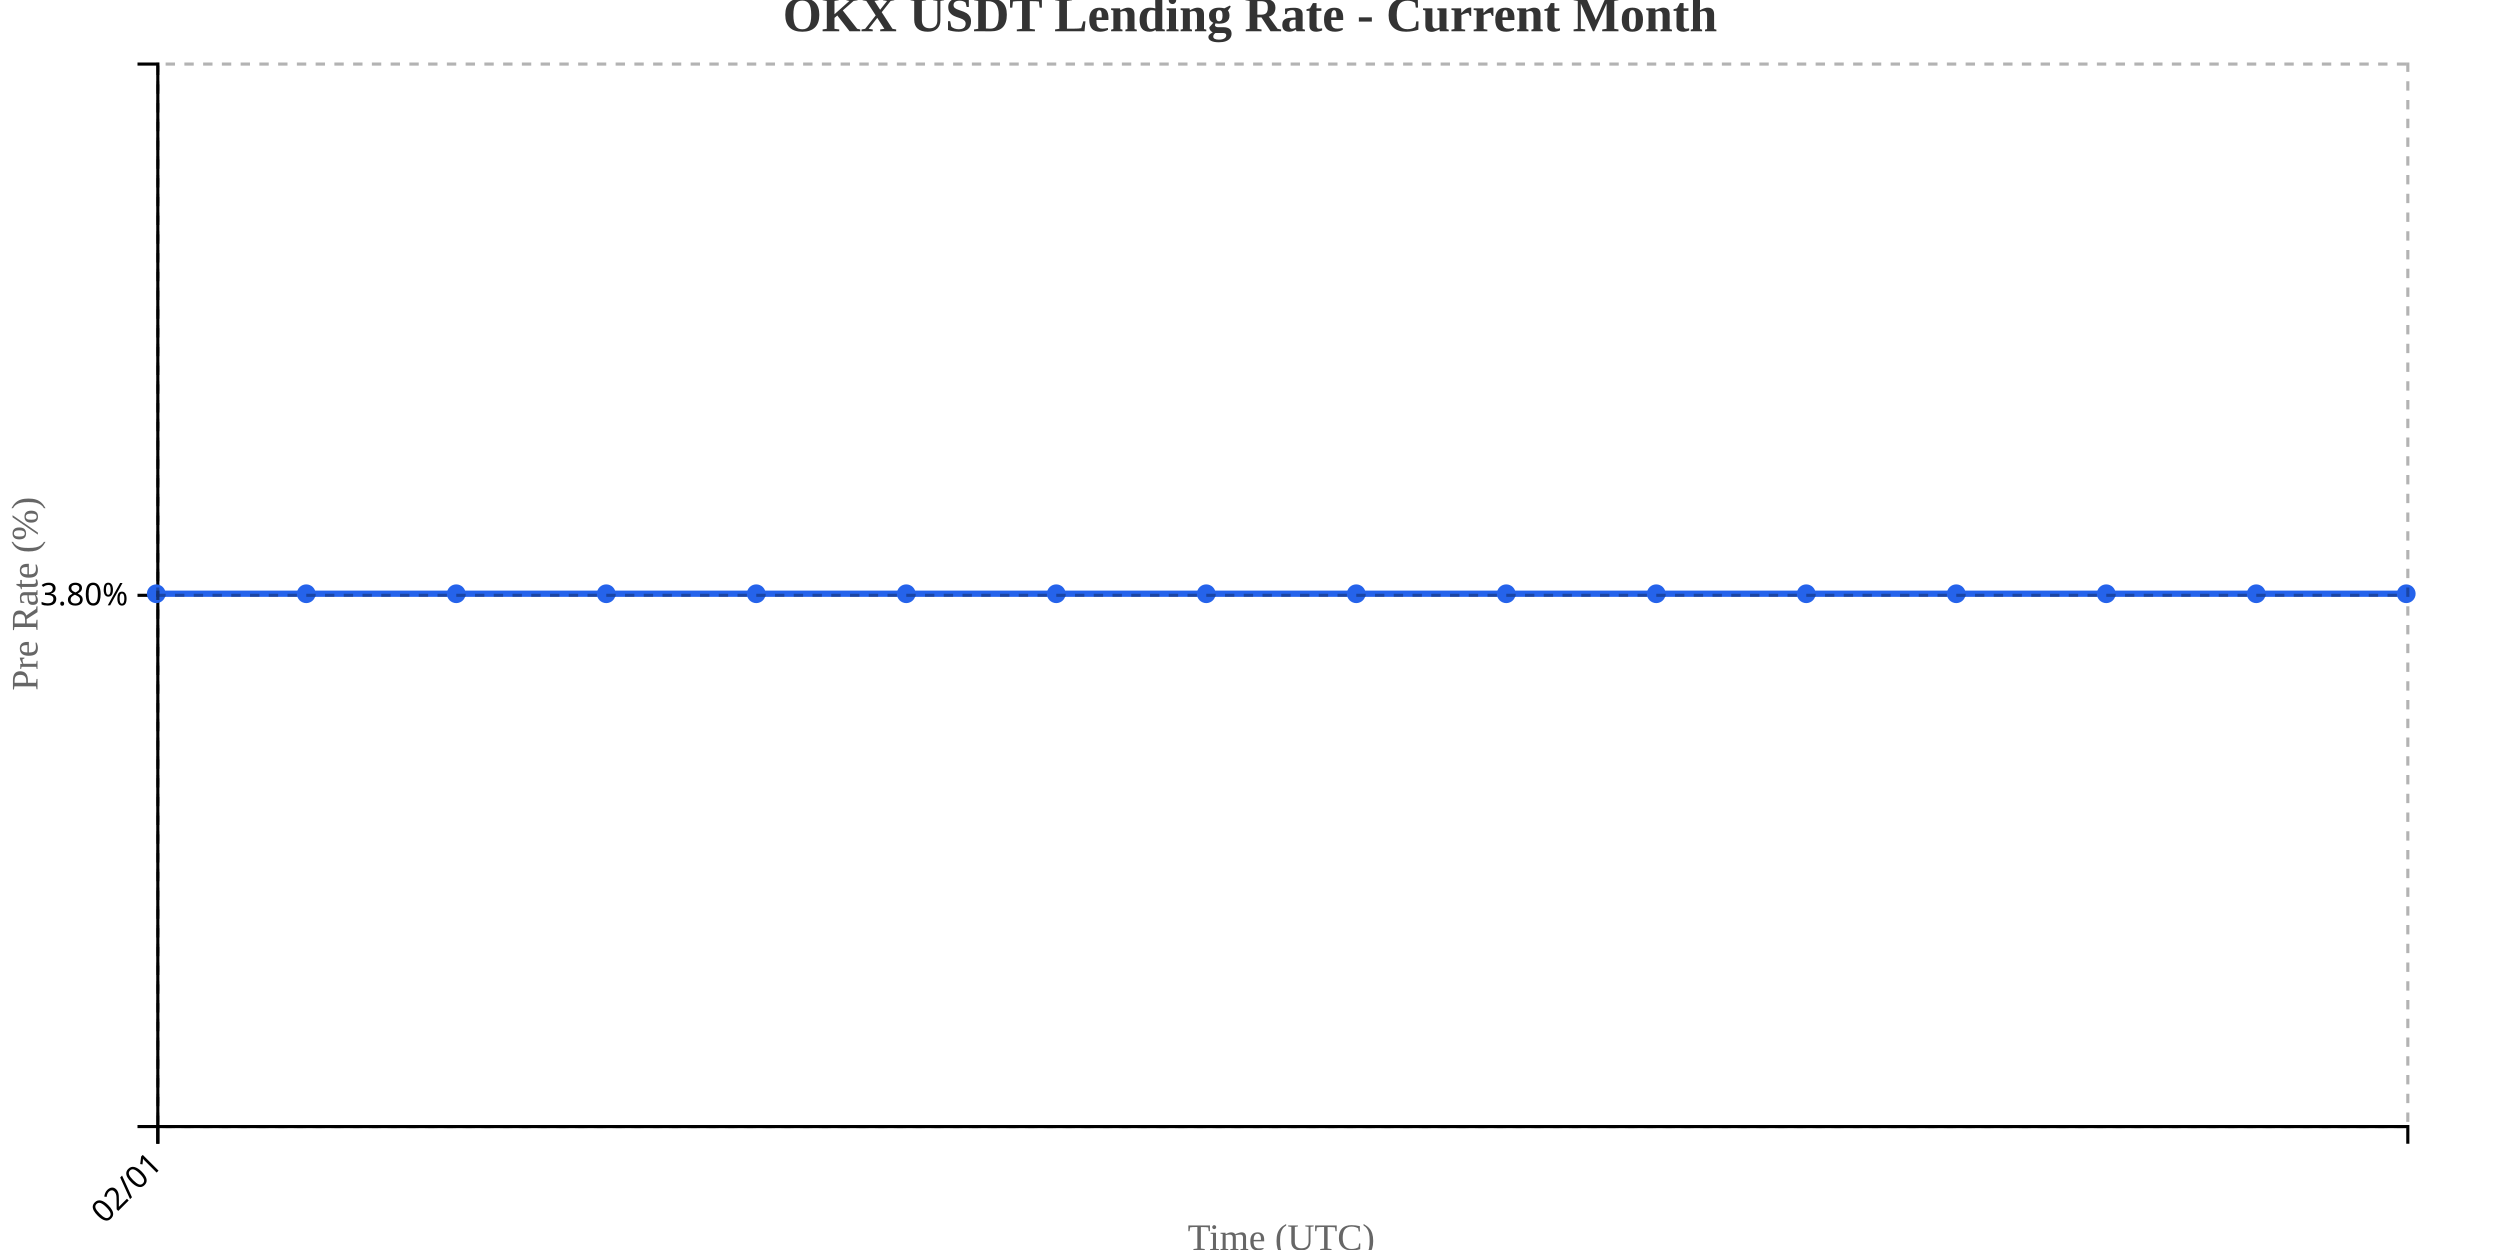
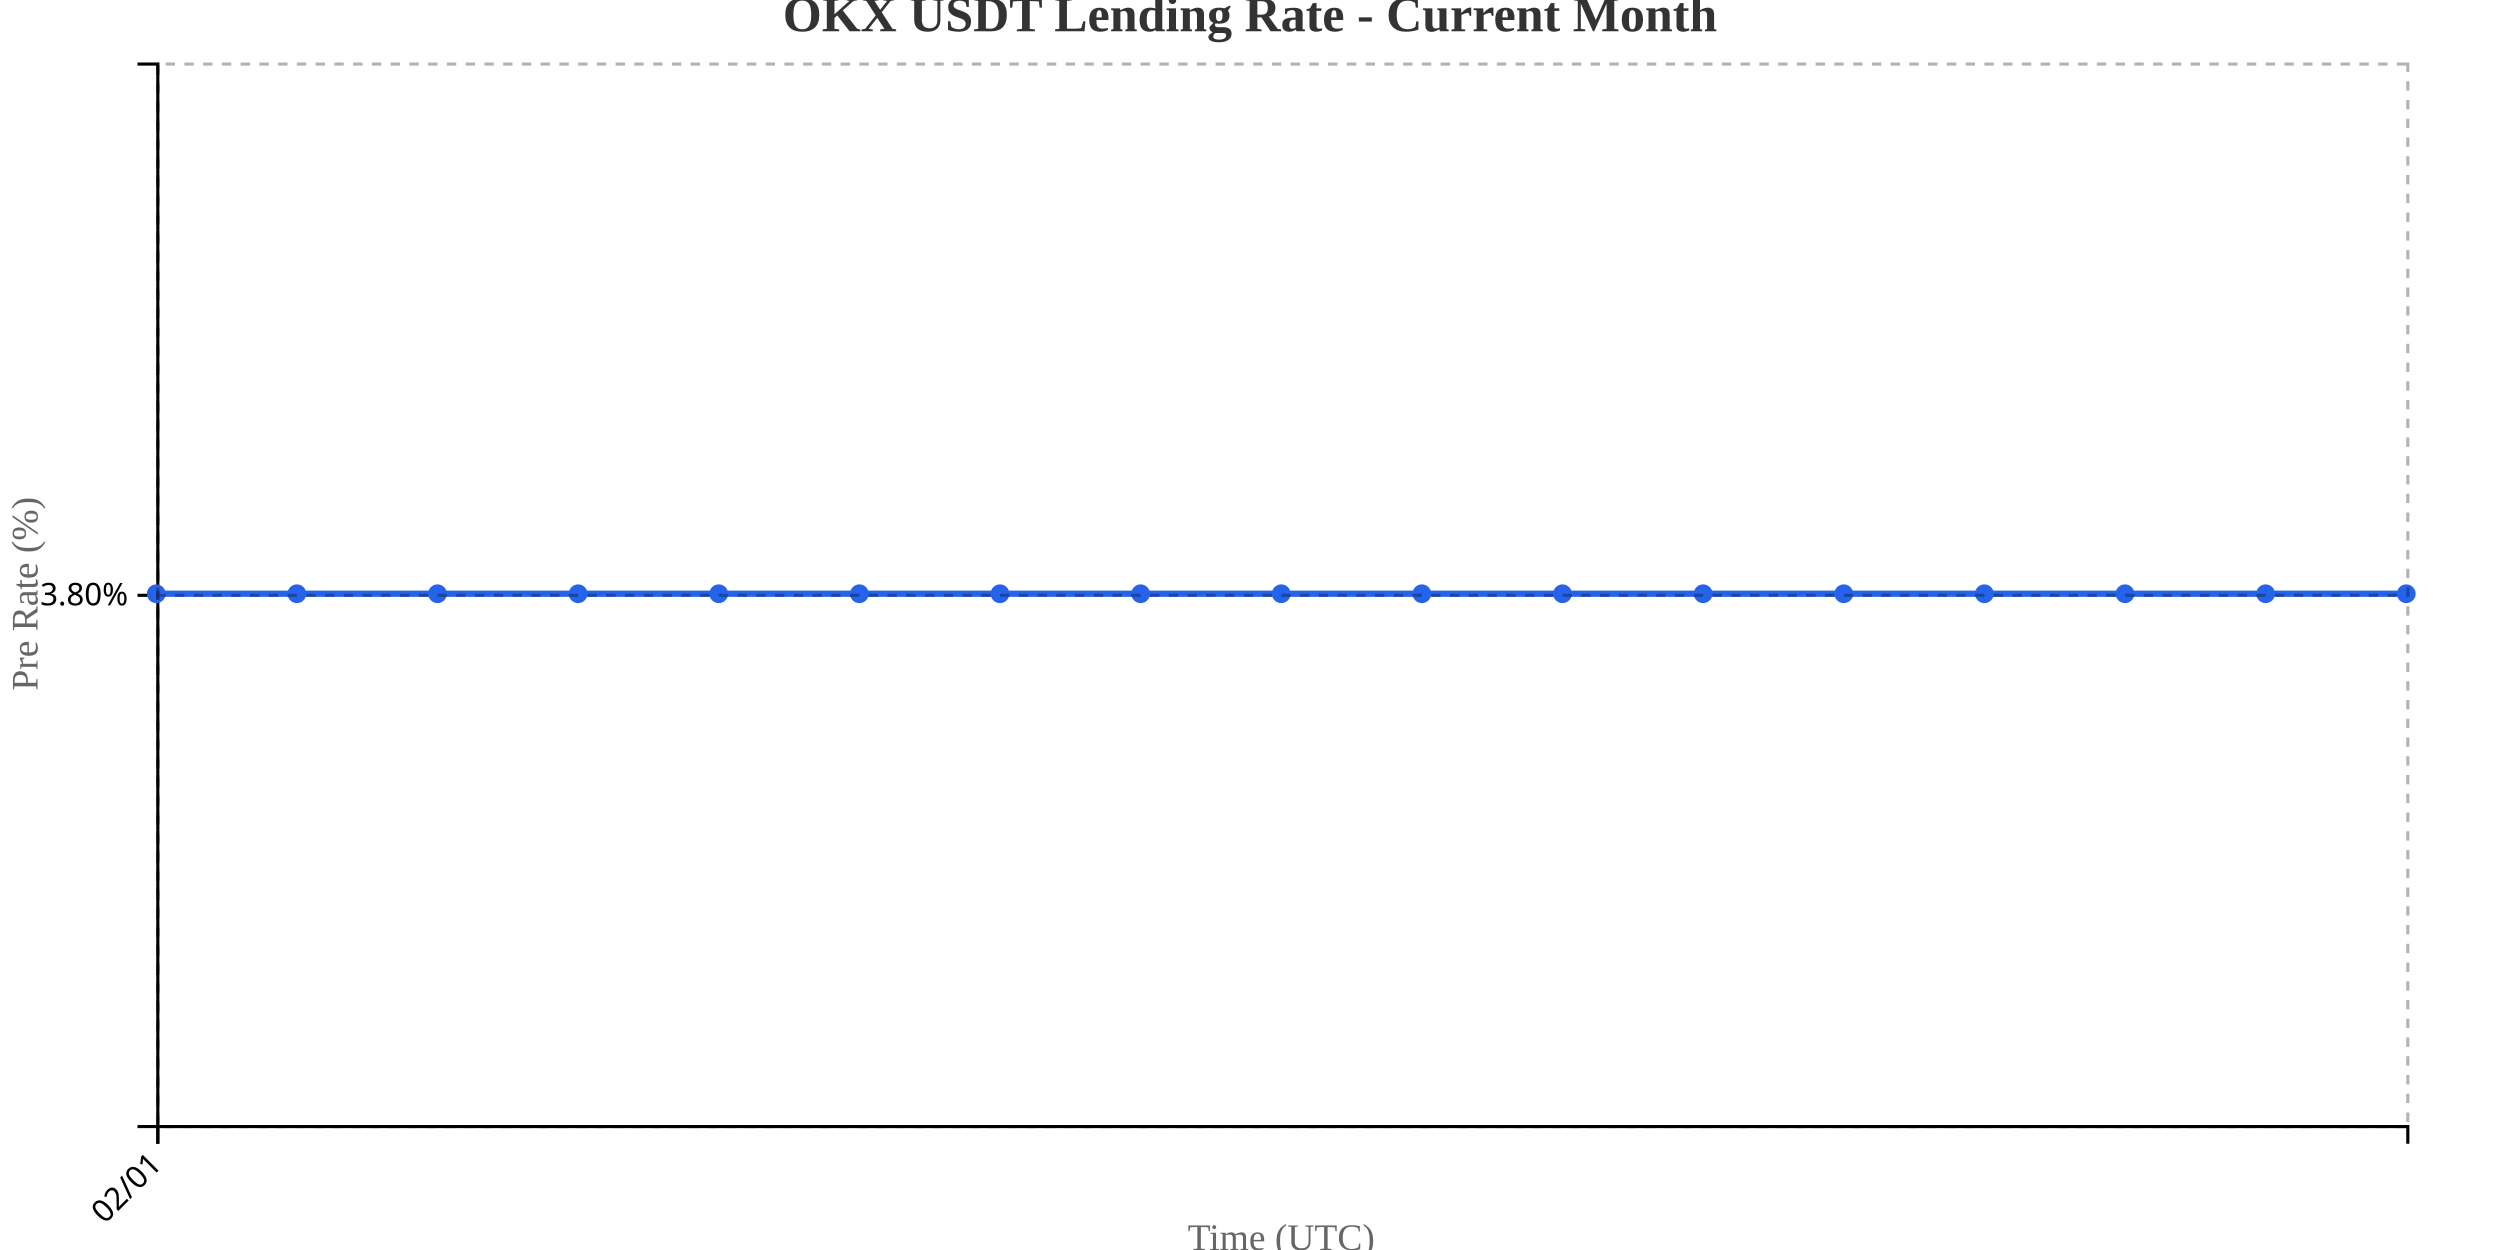
<svg xmlns="http://www.w3.org/2000/svg" width="800" height="400">
  <g transform="translate(50,20)">
    <g transform="translate(0,340)" fill="none" font-size="10" font-family="sans-serif" text-anchor="middle">
      <path class="domain" stroke="currentColor" d="M0.5,6V0.5H720.5V6" />
      <g class="tick" opacity="1" transform="translate(0.5,0)">
        <line stroke="currentColor" y2="6" />
        <text fill="currentColor" y="9" dy=".15em" style="text-anchor: end;" dx="-.8em" transform="rotate(-45)">02/01</text>
      </g>
    </g>
    <g fill="none" font-size="10" font-family="sans-serif" text-anchor="end">
      <path class="domain" stroke="currentColor" d="M-6,340.5H0.5V0.5H-6" />
      <g class="tick" opacity="1" transform="translate(0,170.5)">
        <line stroke="currentColor" x2="-6" />
        <text fill="currentColor" x="-9" dy="0.32em">3.80%</text>
      </g>
    </g>
    <text transform="rotate(-90)" y="-50" x="-170" dy="1em" style="text-anchor: middle; font-size: 12px; fill: #666;">Pre Rate (%)</text>
    <text transform="translate(360, 380)" style="text-anchor: middle; font-size: 12px; fill: #666;">Time (UTC)</text>
-     <path fill="none" stroke="#2563eb" stroke-width="2" d="M0,170C16,170,32,170,48,170C64,170,80,170,96,170C112,170,128,170,144,170C160,170,176,170,192,170C208,170,224,170,240,170C256,170,272,170,288,170C304,170,320,170,336,170C352,170,368,170,384,170C400,170,416,170,432,170C448,170,464,170,480,170C496,170,512,170,528,170C544,170,560,170,576,170C592,170,608,170,624,170C640,170,656,170,672,170C688,170,704,170,720,170" />
+     <path fill="none" stroke="#2563eb" stroke-width="2" d="M0,170C15,170,30,170,45,170C60,170,75,170,90,170C105,170,120,170,135,170C150,170,165,170,180,170C195,170,210,170,225,170C240,170,255,170,270,170C285,170,300,170,315,170C330,170,345,170,360,170C375,170,390,170,405,170C420,170,435,170,450,170C465,170,480,170,495,170C510,170,525,170,540,170C555,170,570,170,585,170C600,170,615,170,630,170C645,170,660,170,675,170C690,170,705,170,720,170" />
    <circle class="dot" cx="0" cy="170" r="3" fill="#2563eb" />
-     <circle class="dot" cx="48" cy="170" r="3" fill="#2563eb" />
-     <circle class="dot" cx="96" cy="170" r="3" fill="#2563eb" />
-     <circle class="dot" cx="144" cy="170" r="3" fill="#2563eb" />
-     <circle class="dot" cx="192" cy="170" r="3" fill="#2563eb" />
-     <circle class="dot" cx="240" cy="170" r="3" fill="#2563eb" />
-     <circle class="dot" cx="288" cy="170" r="3" fill="#2563eb" />
-     <circle class="dot" cx="336" cy="170" r="3" fill="#2563eb" />
-     <circle class="dot" cx="384" cy="170" r="3" fill="#2563eb" />
-     <circle class="dot" cx="432" cy="170" r="3" fill="#2563eb" />
-     <circle class="dot" cx="480" cy="170" r="3" fill="#2563eb" />
-     <circle class="dot" cx="528" cy="170" r="3" fill="#2563eb" />
-     <circle class="dot" cx="576" cy="170" r="3" fill="#2563eb" />
-     <circle class="dot" cx="624" cy="170" r="3" fill="#2563eb" />
-     <circle class="dot" cx="672" cy="170" r="3" fill="#2563eb" />
+     <circle class="dot" cx="45" cy="170" r="3" fill="#2563eb" />
+     <circle class="dot" cx="90" cy="170" r="3" fill="#2563eb" />
+     <circle class="dot" cx="135" cy="170" r="3" fill="#2563eb" />
+     <circle class="dot" cx="180" cy="170" r="3" fill="#2563eb" />
+     <circle class="dot" cx="225" cy="170" r="3" fill="#2563eb" />
+     <circle class="dot" cx="270" cy="170" r="3" fill="#2563eb" />
+     <circle class="dot" cx="315" cy="170" r="3" fill="#2563eb" />
+     <circle class="dot" cx="360" cy="170" r="3" fill="#2563eb" />
+     <circle class="dot" cx="405" cy="170" r="3" fill="#2563eb" />
+     <circle class="dot" cx="450" cy="170" r="3" fill="#2563eb" />
+     <circle class="dot" cx="495" cy="170" r="3" fill="#2563eb" />
+     <circle class="dot" cx="540" cy="170" r="3" fill="#2563eb" />
+     <circle class="dot" cx="585" cy="170" r="3" fill="#2563eb" />
+     <circle class="dot" cx="630" cy="170" r="3" fill="#2563eb" />
+     <circle class="dot" cx="675" cy="170" r="3" fill="#2563eb" />
    <circle class="dot" cx="720" cy="170" r="3" fill="#2563eb" />
    <g class="grid" transform="translate(0,340)" fill="none" font-size="10" font-family="sans-serif" text-anchor="middle" style="stroke-dasharray: 3,3; opacity: 0.3;">
      <path class="domain" stroke="currentColor" d="M0.5,-340V0.5H720.5V-340" />
      <g class="tick" opacity="1" transform="translate(0.5,0)">
        <line stroke="currentColor" y2="-340" />
        <text fill="currentColor" y="3" dy="0.71em" />
      </g>
    </g>
    <g class="grid" fill="none" font-size="10" font-family="sans-serif" text-anchor="end" style="stroke-dasharray: 3,3; opacity: 0.3;">
      <path class="domain" stroke="currentColor" d="M720,340.5H0.5V0.5H720" />
      <g class="tick" opacity="1" transform="translate(0,170.5)">
        <line stroke="currentColor" x2="720" />
        <text fill="currentColor" x="-3" dy="0.32em" />
      </g>
    </g>
  </g>
  <text x="400" y="10" text-anchor="middle" style="font-size: 16px; font-weight: bold; fill: #333;">OKX USDT Lending Rate - Current Month</text>
</svg>
